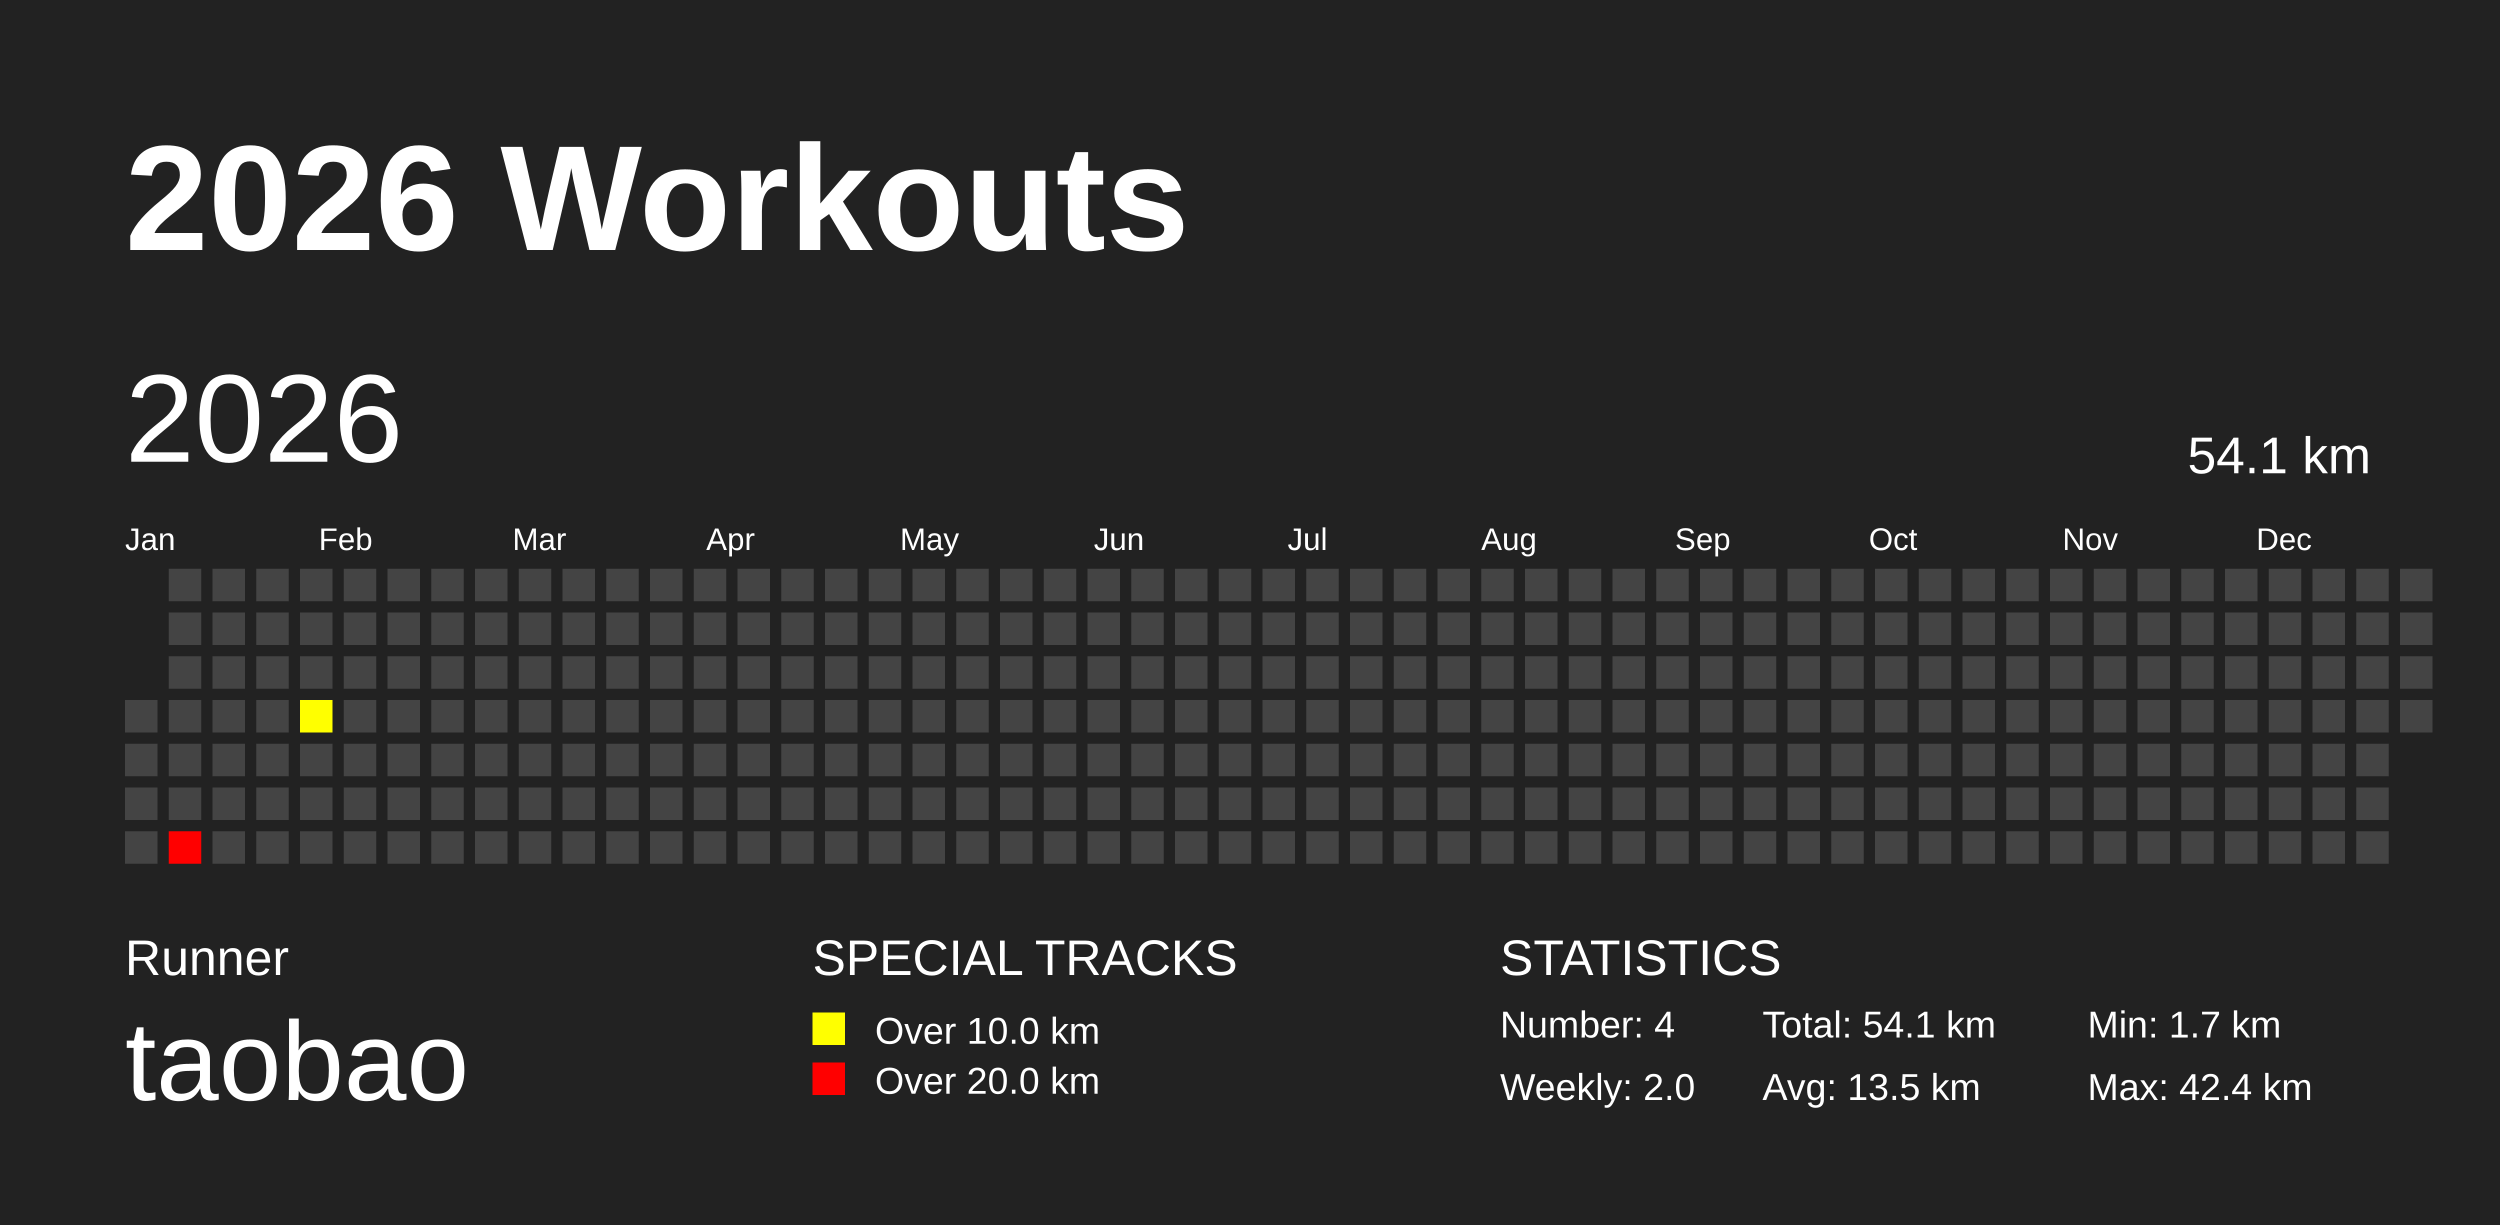
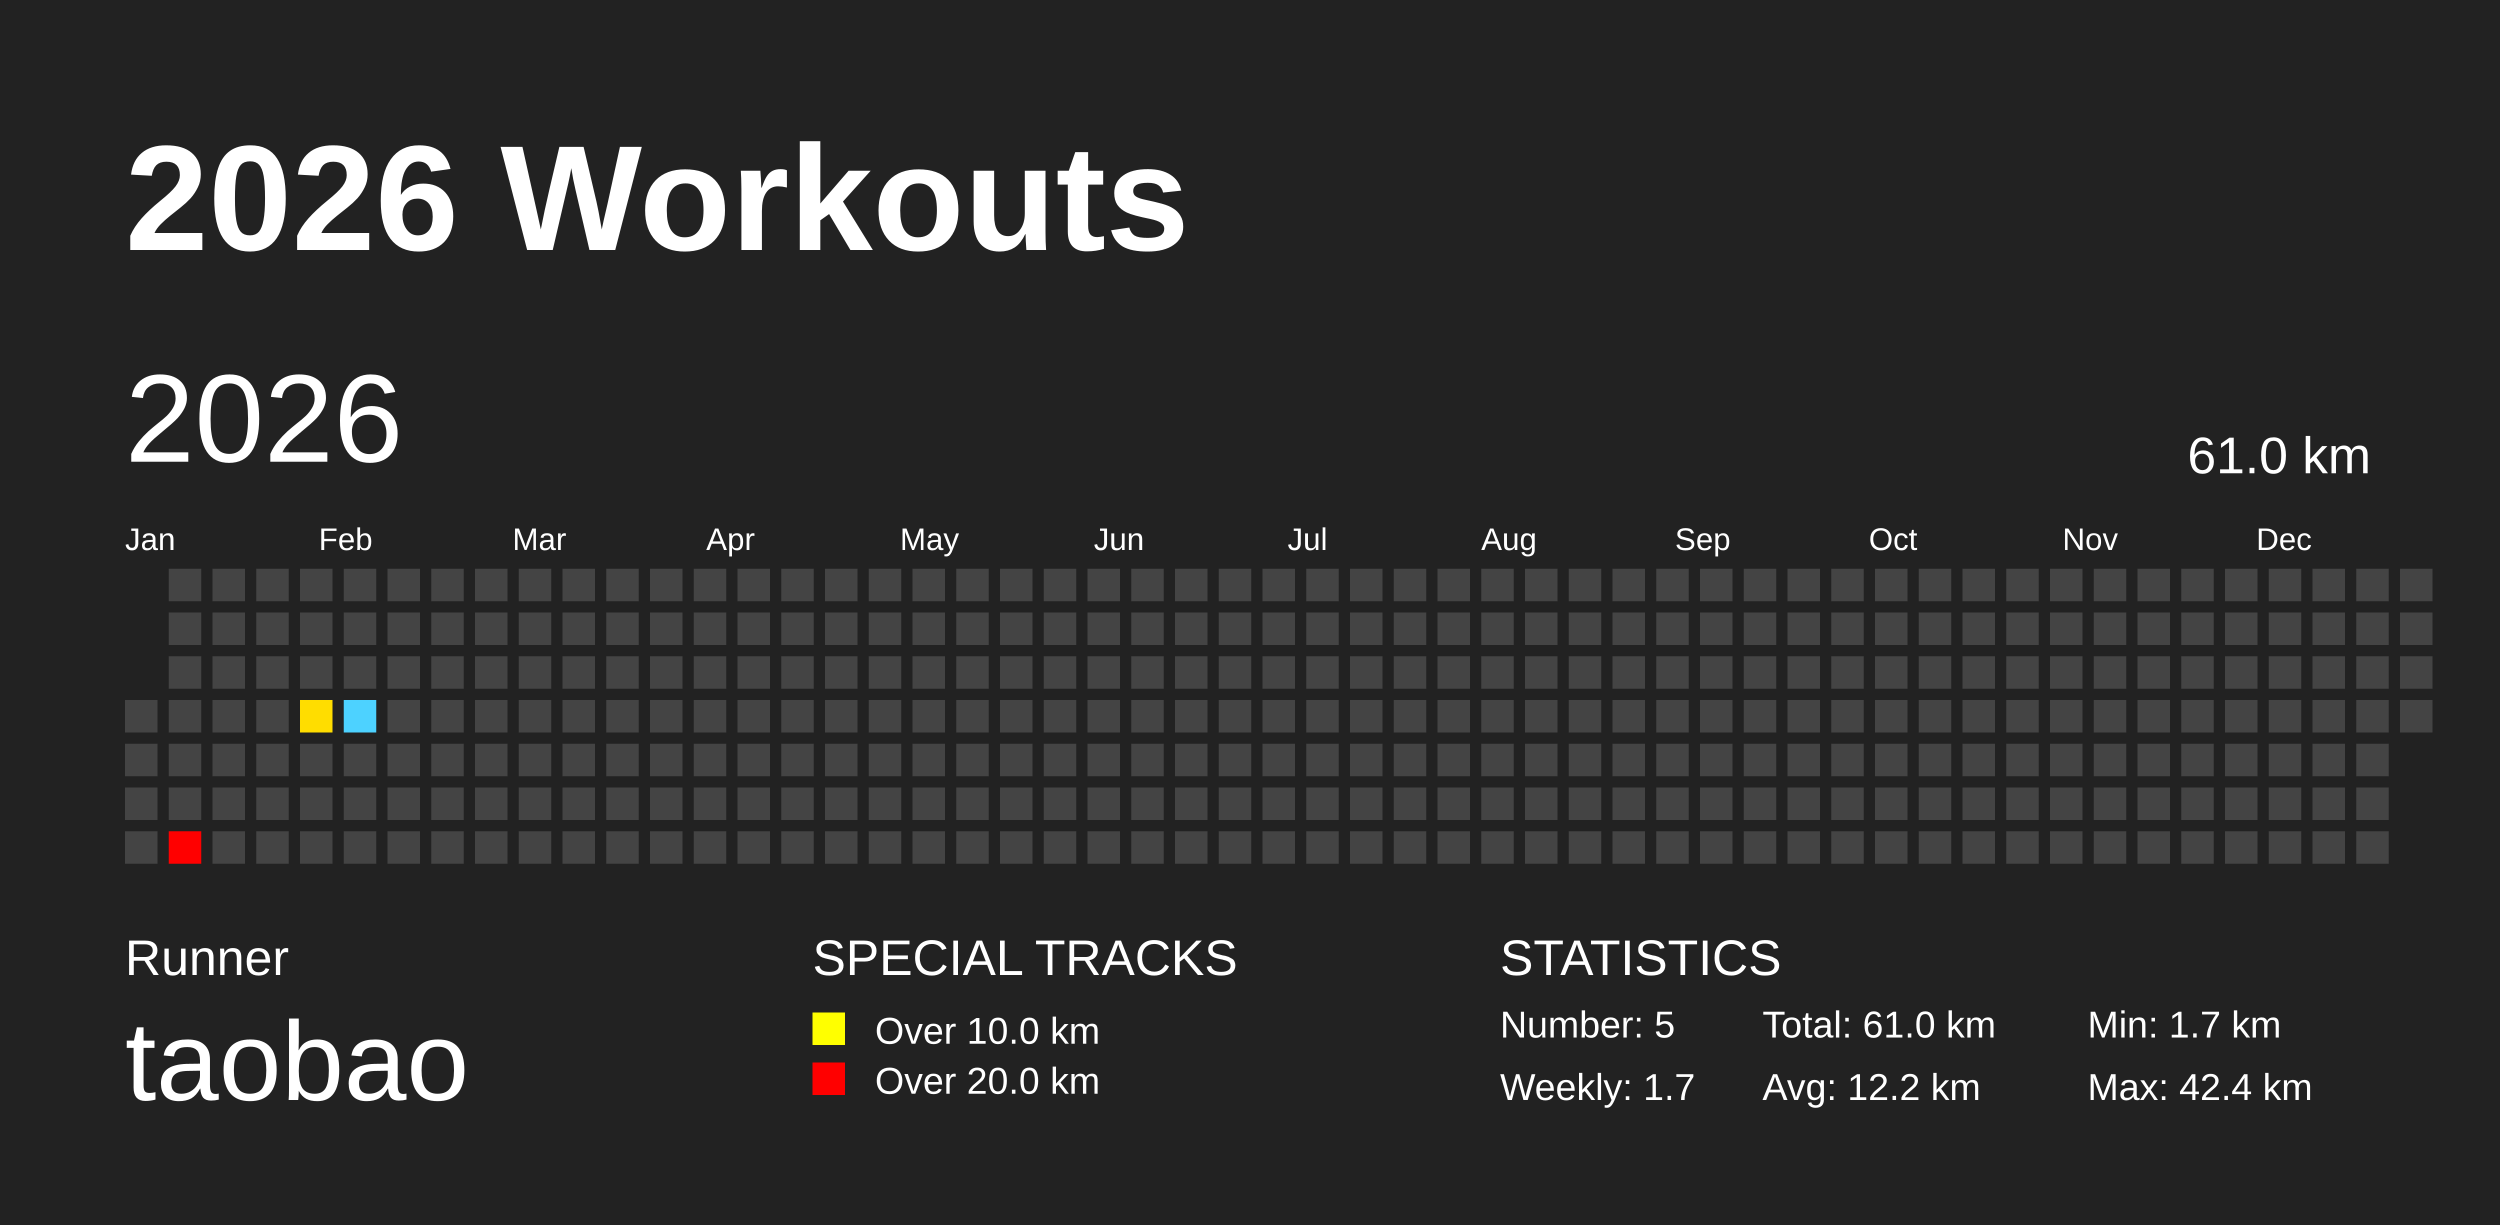
<svg xmlns="http://www.w3.org/2000/svg" baseProfile="full" height="98mm" version="1.1" viewBox="0,0,200,98" width="200mm">
  <defs />
  <rect fill="#222222" height="98" width="200" x="0" y="0" />
  <text fill="#FFFFFF" style="font-size:12px; font-family:Arial; font-weight:bold;" x="10" y="20">2026 Workouts</text>
  <text fill="#FFFFFF" style="font-size:4px; font-family:Arial" x="10" y="78">Runner</text>
  <text fill="#FFFFFF" style="font-size:9px; font-family:Arial" x="10" y="88">taobao</text>
  <text fill="#FFFFFF" style="font-size:4px; font-family:Arial" x="65" y="78">SPECIAL TRACKS</text>
  <rect fill="yellow" height="2.6" width="2.6" x="65" y="81" />
  <text fill="#FFFFFF" style="font-size:3px; font-family:Arial" x="70" y="83.5">Over 10.0 km</text>
  <rect fill="red" height="2.6" width="2.6" x="65" y="85" />
  <text fill="#FFFFFF" style="font-size:3px; font-family:Arial" x="70" y="87.5">Over 20.0 km</text>
  <text fill="#FFFFFF" style="font-size:4px; font-family:Arial" x="120" y="78">STATISTICS</text>
-   <text fill="#FFFFFF" style="font-size:3px; font-family:Arial" x="120" y="83">Number: 4</text>
-   <text fill="#FFFFFF" style="font-size:3px; font-family:Arial" x="120" y="88">Weekly: 2.0</text>
-   <text fill="#FFFFFF" style="font-size:3px; font-family:Arial" x="141" y="83">Total: 54.1 km</text>
-   <text fill="#FFFFFF" style="font-size:3px; font-family:Arial" x="141" y="88">Avg: 13.5 km</text>
+   <text fill="#FFFFFF" style="font-size:3px; font-family:Arial" x="120" y="83">Number: 5</text>
+   <text fill="#FFFFFF" style="font-size:3px; font-family:Arial" x="120" y="88">Weekly: 1.7</text>
+   <text fill="#FFFFFF" style="font-size:3px; font-family:Arial" x="141" y="83">Total: 61.0 km</text>
+   <text fill="#FFFFFF" style="font-size:3px; font-family:Arial" x="141" y="88">Avg: 12.2 km</text>
  <text fill="#FFFFFF" style="font-size:3px; font-family:Arial" x="167" y="83">Min: 1.7 km</text>
  <text fill="#FFFFFF" style="font-size:3px; font-family:Arial" x="167" y="88">Max: 42.4 km</text>
  <text dominant-baseline="hanging" fill="#FFFFFF" style="font-size:10.0px; font-family:Arial;" x="10" y="30">2026</text>
-   <text dominant-baseline="hanging" fill="#FFFFFF" style="font-size:4.125px; font-family:Arial;" x="175" y="35">54.1 km</text>
+   <text dominant-baseline="hanging" fill="#FFFFFF" style="font-size:4.125px; font-family:Arial;" x="175" y="35">61.0 km</text>
  <text fill="#FFFFFF" style="font-size:2.5px; font-family:Arial" x="10.0" y="44">Jan</text>
  <text fill="#FFFFFF" style="font-size:2.5px; font-family:Arial" x="25.5" y="44">Feb</text>
  <text fill="#FFFFFF" style="font-size:2.5px; font-family:Arial" x="41.0" y="44">Mar</text>
  <text fill="#FFFFFF" style="font-size:2.5px; font-family:Arial" x="56.5" y="44">Apr</text>
  <text fill="#FFFFFF" style="font-size:2.5px; font-family:Arial" x="72.0" y="44">May</text>
  <text fill="#FFFFFF" style="font-size:2.5px; font-family:Arial" x="87.5" y="44">Jun</text>
  <text fill="#FFFFFF" style="font-size:2.5px; font-family:Arial" x="103.0" y="44">Jul</text>
  <text fill="#FFFFFF" style="font-size:2.5px; font-family:Arial" x="118.5" y="44">Aug</text>
  <text fill="#FFFFFF" style="font-size:2.5px; font-family:Arial" x="134.0" y="44">Sep</text>
  <text fill="#FFFFFF" style="font-size:2.5px; font-family:Arial" x="149.5" y="44">Oct</text>
  <text fill="#FFFFFF" style="font-size:2.5px; font-family:Arial" x="165.0" y="44">Nov</text>
  <text fill="#FFFFFF" style="font-size:2.5px; font-family:Arial" x="180.5" y="44">Dec</text>
  <rect fill="#444444" height="2.6" width="2.6" x="10.0" y="56.0" />
  <rect fill="#444444" height="2.6" width="2.6" x="10.0" y="59.5" />
  <rect fill="#444444" height="2.6" width="2.6" x="10.0" y="63.0" />
  <rect fill="#444444" height="2.6" width="2.6" x="10.0" y="66.5" />
  <rect fill="#444444" height="2.6" width="2.6" x="13.5" y="45.5" />
  <rect fill="#444444" height="2.6" width="2.6" x="13.5" y="49.0" />
  <rect fill="#444444" height="2.6" width="2.6" x="13.5" y="52.5" />
  <rect fill="#444444" height="2.6" width="2.6" x="13.5" y="56.0" />
  <rect fill="#444444" height="2.6" width="2.6" x="13.5" y="59.5" />
  <rect fill="#444444" height="2.6" width="2.6" x="13.5" y="63.0" />
  <rect fill="red" height="2.6" width="2.6" x="13.5" y="66.5" />
  <rect fill="#444444" height="2.6" width="2.6" x="17.0" y="45.5" />
  <rect fill="#444444" height="2.6" width="2.6" x="17.0" y="49.0" />
  <rect fill="#444444" height="2.6" width="2.6" x="17.0" y="52.5" />
  <rect fill="#444444" height="2.6" width="2.6" x="17.0" y="56.0" />
  <rect fill="#444444" height="2.6" width="2.6" x="17.0" y="59.5" />
  <rect fill="#444444" height="2.6" width="2.6" x="17.0" y="63.0" />
  <rect fill="#444444" height="2.6" width="2.6" x="17.0" y="66.5" />
  <rect fill="#444444" height="2.6" width="2.6" x="20.5" y="45.5" />
  <rect fill="#444444" height="2.6" width="2.6" x="20.5" y="49.0" />
  <rect fill="#444444" height="2.6" width="2.6" x="20.5" y="52.5" />
  <rect fill="#444444" height="2.6" width="2.6" x="20.5" y="56.0" />
  <rect fill="#444444" height="2.6" width="2.6" x="20.5" y="59.5" />
  <rect fill="#444444" height="2.6" width="2.6" x="20.5" y="63.0" />
  <rect fill="#444444" height="2.6" width="2.6" x="20.5" y="66.5" />
  <rect fill="#444444" height="2.6" width="2.6" x="24.0" y="45.5" />
  <rect fill="#444444" height="2.6" width="2.6" x="24.0" y="49.0" />
  <rect fill="#444444" height="2.6" width="2.6" x="24.0" y="52.5" />
-   <rect fill="#ffff00" height="2.6" width="2.6" x="24.0" y="56.0" />
+   <rect fill="#ffdd00" height="2.6" width="2.6" x="24.0" y="56.0" />
  <rect fill="#444444" height="2.6" width="2.6" x="24.0" y="59.5" />
  <rect fill="#444444" height="2.6" width="2.6" x="24.0" y="63.0" />
  <rect fill="#444444" height="2.6" width="2.6" x="24.0" y="66.5" />
  <rect fill="#444444" height="2.6" width="2.6" x="27.5" y="45.5" />
  <rect fill="#444444" height="2.6" width="2.6" x="27.5" y="49.0" />
  <rect fill="#444444" height="2.6" width="2.6" x="27.5" y="52.5" />
-   <rect fill="#444444" height="2.6" width="2.6" x="27.5" y="56.0" />
+   <rect fill="#4dd2ff" height="2.6" width="2.6" x="27.5" y="56.0" />
  <rect fill="#444444" height="2.6" width="2.6" x="27.5" y="59.5" />
  <rect fill="#444444" height="2.6" width="2.6" x="27.5" y="63.0" />
  <rect fill="#444444" height="2.6" width="2.6" x="27.5" y="66.5" />
  <rect fill="#444444" height="2.6" width="2.6" x="31.0" y="45.5" />
  <rect fill="#444444" height="2.6" width="2.6" x="31.0" y="49.0" />
  <rect fill="#444444" height="2.6" width="2.6" x="31.0" y="52.5" />
  <rect fill="#444444" height="2.6" width="2.6" x="31.0" y="56.0" />
  <rect fill="#444444" height="2.6" width="2.6" x="31.0" y="59.5" />
  <rect fill="#444444" height="2.6" width="2.6" x="31.0" y="63.0" />
  <rect fill="#444444" height="2.6" width="2.6" x="31.0" y="66.5" />
  <rect fill="#444444" height="2.6" width="2.6" x="34.5" y="45.5" />
  <rect fill="#444444" height="2.6" width="2.6" x="34.5" y="49.0" />
  <rect fill="#444444" height="2.6" width="2.6" x="34.5" y="52.5" />
  <rect fill="#444444" height="2.6" width="2.6" x="34.5" y="56.0" />
  <rect fill="#444444" height="2.6" width="2.6" x="34.5" y="59.5" />
  <rect fill="#444444" height="2.6" width="2.6" x="34.5" y="63.0" />
  <rect fill="#444444" height="2.6" width="2.6" x="34.5" y="66.5" />
  <rect fill="#444444" height="2.6" width="2.6" x="38.0" y="45.5" />
  <rect fill="#444444" height="2.6" width="2.6" x="38.0" y="49.0" />
  <rect fill="#444444" height="2.6" width="2.6" x="38.0" y="52.5" />
  <rect fill="#444444" height="2.6" width="2.6" x="38.0" y="56.0" />
  <rect fill="#444444" height="2.6" width="2.6" x="38.0" y="59.5" />
  <rect fill="#444444" height="2.6" width="2.6" x="38.0" y="63.0" />
  <rect fill="#444444" height="2.6" width="2.6" x="38.0" y="66.5" />
  <rect fill="#444444" height="2.6" width="2.6" x="41.5" y="45.5" />
  <rect fill="#444444" height="2.6" width="2.6" x="41.5" y="49.0" />
  <rect fill="#444444" height="2.6" width="2.6" x="41.5" y="52.5" />
  <rect fill="#444444" height="2.6" width="2.6" x="41.5" y="56.0" />
  <rect fill="#444444" height="2.6" width="2.6" x="41.5" y="59.5" />
  <rect fill="#444444" height="2.6" width="2.6" x="41.5" y="63.0" />
  <rect fill="#444444" height="2.6" width="2.6" x="41.5" y="66.5" />
  <rect fill="#444444" height="2.6" width="2.6" x="45.0" y="45.5" />
  <rect fill="#444444" height="2.6" width="2.6" x="45.0" y="49.0" />
  <rect fill="#444444" height="2.6" width="2.6" x="45.0" y="52.5" />
  <rect fill="#444444" height="2.6" width="2.6" x="45.0" y="56.0" />
  <rect fill="#444444" height="2.6" width="2.6" x="45.0" y="59.5" />
  <rect fill="#444444" height="2.6" width="2.6" x="45.0" y="63.0" />
  <rect fill="#444444" height="2.6" width="2.6" x="45.0" y="66.5" />
  <rect fill="#444444" height="2.6" width="2.6" x="48.5" y="45.5" />
  <rect fill="#444444" height="2.6" width="2.6" x="48.5" y="49.0" />
  <rect fill="#444444" height="2.6" width="2.6" x="48.5" y="52.5" />
  <rect fill="#444444" height="2.6" width="2.6" x="48.5" y="56.0" />
  <rect fill="#444444" height="2.6" width="2.6" x="48.5" y="59.5" />
  <rect fill="#444444" height="2.6" width="2.6" x="48.5" y="63.0" />
  <rect fill="#444444" height="2.6" width="2.6" x="48.5" y="66.5" />
  <rect fill="#444444" height="2.6" width="2.6" x="52.0" y="45.5" />
  <rect fill="#444444" height="2.6" width="2.6" x="52.0" y="49.0" />
  <rect fill="#444444" height="2.6" width="2.6" x="52.0" y="52.5" />
  <rect fill="#444444" height="2.6" width="2.6" x="52.0" y="56.0" />
  <rect fill="#444444" height="2.6" width="2.6" x="52.0" y="59.5" />
  <rect fill="#444444" height="2.6" width="2.6" x="52.0" y="63.0" />
  <rect fill="#444444" height="2.6" width="2.6" x="52.0" y="66.5" />
  <rect fill="#444444" height="2.6" width="2.6" x="55.5" y="45.5" />
  <rect fill="#444444" height="2.6" width="2.6" x="55.5" y="49.0" />
  <rect fill="#444444" height="2.6" width="2.6" x="55.5" y="52.5" />
  <rect fill="#444444" height="2.6" width="2.6" x="55.5" y="56.0" />
  <rect fill="#444444" height="2.6" width="2.6" x="55.5" y="59.5" />
  <rect fill="#444444" height="2.6" width="2.6" x="55.5" y="63.0" />
  <rect fill="#444444" height="2.6" width="2.6" x="55.5" y="66.5" />
  <rect fill="#444444" height="2.6" width="2.6" x="59.0" y="45.5" />
  <rect fill="#444444" height="2.6" width="2.6" x="59.0" y="49.0" />
  <rect fill="#444444" height="2.6" width="2.6" x="59.0" y="52.5" />
  <rect fill="#444444" height="2.6" width="2.6" x="59.0" y="56.0" />
  <rect fill="#444444" height="2.6" width="2.6" x="59.0" y="59.5" />
  <rect fill="#444444" height="2.6" width="2.6" x="59.0" y="63.0" />
  <rect fill="#444444" height="2.6" width="2.6" x="59.0" y="66.5" />
  <rect fill="#444444" height="2.6" width="2.6" x="62.5" y="45.5" />
  <rect fill="#444444" height="2.6" width="2.6" x="62.5" y="49.0" />
  <rect fill="#444444" height="2.6" width="2.6" x="62.5" y="52.5" />
  <rect fill="#444444" height="2.6" width="2.6" x="62.5" y="56.0" />
  <rect fill="#444444" height="2.6" width="2.6" x="62.5" y="59.5" />
  <rect fill="#444444" height="2.6" width="2.6" x="62.5" y="63.0" />
  <rect fill="#444444" height="2.6" width="2.6" x="62.5" y="66.5" />
  <rect fill="#444444" height="2.6" width="2.6" x="66.0" y="45.5" />
  <rect fill="#444444" height="2.6" width="2.6" x="66.0" y="49.0" />
  <rect fill="#444444" height="2.6" width="2.6" x="66.0" y="52.5" />
  <rect fill="#444444" height="2.6" width="2.6" x="66.0" y="56.0" />
  <rect fill="#444444" height="2.6" width="2.6" x="66.0" y="59.5" />
  <rect fill="#444444" height="2.6" width="2.6" x="66.0" y="63.0" />
  <rect fill="#444444" height="2.6" width="2.6" x="66.0" y="66.5" />
  <rect fill="#444444" height="2.6" width="2.6" x="69.5" y="45.5" />
  <rect fill="#444444" height="2.6" width="2.6" x="69.5" y="49.0" />
  <rect fill="#444444" height="2.6" width="2.6" x="69.5" y="52.5" />
  <rect fill="#444444" height="2.6" width="2.6" x="69.5" y="56.0" />
  <rect fill="#444444" height="2.6" width="2.6" x="69.5" y="59.5" />
  <rect fill="#444444" height="2.6" width="2.6" x="69.5" y="63.0" />
  <rect fill="#444444" height="2.6" width="2.6" x="69.5" y="66.5" />
  <rect fill="#444444" height="2.6" width="2.6" x="73.0" y="45.5" />
  <rect fill="#444444" height="2.6" width="2.6" x="73.0" y="49.0" />
  <rect fill="#444444" height="2.6" width="2.6" x="73.0" y="52.5" />
  <rect fill="#444444" height="2.6" width="2.6" x="73.0" y="56.0" />
  <rect fill="#444444" height="2.6" width="2.6" x="73.0" y="59.5" />
  <rect fill="#444444" height="2.6" width="2.6" x="73.0" y="63.0" />
  <rect fill="#444444" height="2.6" width="2.6" x="73.0" y="66.5" />
  <rect fill="#444444" height="2.6" width="2.6" x="76.5" y="45.5" />
  <rect fill="#444444" height="2.6" width="2.6" x="76.5" y="49.0" />
  <rect fill="#444444" height="2.6" width="2.6" x="76.5" y="52.5" />
  <rect fill="#444444" height="2.6" width="2.6" x="76.5" y="56.0" />
  <rect fill="#444444" height="2.6" width="2.6" x="76.5" y="59.5" />
  <rect fill="#444444" height="2.6" width="2.6" x="76.5" y="63.0" />
  <rect fill="#444444" height="2.6" width="2.6" x="76.5" y="66.5" />
  <rect fill="#444444" height="2.6" width="2.6" x="80.0" y="45.5" />
  <rect fill="#444444" height="2.6" width="2.6" x="80.0" y="49.0" />
  <rect fill="#444444" height="2.6" width="2.6" x="80.0" y="52.5" />
  <rect fill="#444444" height="2.6" width="2.6" x="80.0" y="56.0" />
  <rect fill="#444444" height="2.6" width="2.6" x="80.0" y="59.5" />
  <rect fill="#444444" height="2.6" width="2.6" x="80.0" y="63.0" />
  <rect fill="#444444" height="2.6" width="2.6" x="80.0" y="66.5" />
  <rect fill="#444444" height="2.6" width="2.6" x="83.5" y="45.5" />
  <rect fill="#444444" height="2.6" width="2.6" x="83.5" y="49.0" />
  <rect fill="#444444" height="2.6" width="2.6" x="83.5" y="52.5" />
  <rect fill="#444444" height="2.6" width="2.6" x="83.5" y="56.0" />
  <rect fill="#444444" height="2.6" width="2.6" x="83.5" y="59.5" />
  <rect fill="#444444" height="2.6" width="2.6" x="83.5" y="63.0" />
  <rect fill="#444444" height="2.6" width="2.6" x="83.5" y="66.5" />
  <rect fill="#444444" height="2.6" width="2.6" x="87.0" y="45.5" />
  <rect fill="#444444" height="2.6" width="2.6" x="87.0" y="49.0" />
  <rect fill="#444444" height="2.6" width="2.6" x="87.0" y="52.5" />
  <rect fill="#444444" height="2.6" width="2.6" x="87.0" y="56.0" />
  <rect fill="#444444" height="2.6" width="2.6" x="87.0" y="59.5" />
  <rect fill="#444444" height="2.6" width="2.6" x="87.0" y="63.0" />
  <rect fill="#444444" height="2.6" width="2.6" x="87.0" y="66.5" />
  <rect fill="#444444" height="2.6" width="2.6" x="90.5" y="45.5" />
  <rect fill="#444444" height="2.6" width="2.6" x="90.5" y="49.0" />
  <rect fill="#444444" height="2.6" width="2.6" x="90.5" y="52.5" />
  <rect fill="#444444" height="2.6" width="2.6" x="90.5" y="56.0" />
  <rect fill="#444444" height="2.6" width="2.6" x="90.5" y="59.5" />
  <rect fill="#444444" height="2.6" width="2.6" x="90.5" y="63.0" />
  <rect fill="#444444" height="2.6" width="2.6" x="90.5" y="66.5" />
  <rect fill="#444444" height="2.6" width="2.6" x="94.0" y="45.5" />
  <rect fill="#444444" height="2.6" width="2.6" x="94.0" y="49.0" />
  <rect fill="#444444" height="2.6" width="2.6" x="94.0" y="52.5" />
  <rect fill="#444444" height="2.6" width="2.6" x="94.0" y="56.0" />
  <rect fill="#444444" height="2.6" width="2.6" x="94.0" y="59.5" />
  <rect fill="#444444" height="2.6" width="2.6" x="94.0" y="63.0" />
  <rect fill="#444444" height="2.6" width="2.6" x="94.0" y="66.5" />
  <rect fill="#444444" height="2.6" width="2.6" x="97.5" y="45.5" />
  <rect fill="#444444" height="2.6" width="2.6" x="97.5" y="49.0" />
  <rect fill="#444444" height="2.6" width="2.6" x="97.5" y="52.5" />
  <rect fill="#444444" height="2.6" width="2.6" x="97.5" y="56.0" />
  <rect fill="#444444" height="2.6" width="2.6" x="97.5" y="59.5" />
  <rect fill="#444444" height="2.6" width="2.6" x="97.5" y="63.0" />
  <rect fill="#444444" height="2.6" width="2.6" x="97.5" y="66.5" />
  <rect fill="#444444" height="2.6" width="2.6" x="101.0" y="45.5" />
  <rect fill="#444444" height="2.6" width="2.6" x="101.0" y="49.0" />
  <rect fill="#444444" height="2.6" width="2.6" x="101.0" y="52.5" />
  <rect fill="#444444" height="2.6" width="2.6" x="101.0" y="56.0" />
  <rect fill="#444444" height="2.6" width="2.6" x="101.0" y="59.5" />
  <rect fill="#444444" height="2.6" width="2.6" x="101.0" y="63.0" />
  <rect fill="#444444" height="2.6" width="2.6" x="101.0" y="66.5" />
  <rect fill="#444444" height="2.6" width="2.6" x="104.5" y="45.5" />
  <rect fill="#444444" height="2.6" width="2.6" x="104.5" y="49.0" />
  <rect fill="#444444" height="2.6" width="2.6" x="104.5" y="52.5" />
  <rect fill="#444444" height="2.6" width="2.6" x="104.5" y="56.0" />
  <rect fill="#444444" height="2.6" width="2.6" x="104.5" y="59.5" />
  <rect fill="#444444" height="2.6" width="2.6" x="104.5" y="63.0" />
  <rect fill="#444444" height="2.6" width="2.6" x="104.5" y="66.5" />
  <rect fill="#444444" height="2.6" width="2.6" x="108.0" y="45.5" />
  <rect fill="#444444" height="2.6" width="2.6" x="108.0" y="49.0" />
  <rect fill="#444444" height="2.6" width="2.6" x="108.0" y="52.5" />
  <rect fill="#444444" height="2.6" width="2.6" x="108.0" y="56.0" />
  <rect fill="#444444" height="2.6" width="2.6" x="108.0" y="59.5" />
  <rect fill="#444444" height="2.6" width="2.6" x="108.0" y="63.0" />
  <rect fill="#444444" height="2.6" width="2.6" x="108.0" y="66.5" />
  <rect fill="#444444" height="2.6" width="2.6" x="111.5" y="45.5" />
  <rect fill="#444444" height="2.6" width="2.6" x="111.5" y="49.0" />
  <rect fill="#444444" height="2.6" width="2.6" x="111.5" y="52.5" />
  <rect fill="#444444" height="2.6" width="2.6" x="111.5" y="56.0" />
  <rect fill="#444444" height="2.6" width="2.6" x="111.5" y="59.5" />
  <rect fill="#444444" height="2.6" width="2.6" x="111.5" y="63.0" />
  <rect fill="#444444" height="2.6" width="2.6" x="111.5" y="66.5" />
  <rect fill="#444444" height="2.6" width="2.6" x="115.0" y="45.5" />
  <rect fill="#444444" height="2.6" width="2.6" x="115.0" y="49.0" />
  <rect fill="#444444" height="2.6" width="2.6" x="115.0" y="52.5" />
  <rect fill="#444444" height="2.6" width="2.6" x="115.0" y="56.0" />
  <rect fill="#444444" height="2.6" width="2.6" x="115.0" y="59.5" />
  <rect fill="#444444" height="2.6" width="2.6" x="115.0" y="63.0" />
  <rect fill="#444444" height="2.6" width="2.6" x="115.0" y="66.5" />
  <rect fill="#444444" height="2.6" width="2.6" x="118.5" y="45.5" />
  <rect fill="#444444" height="2.6" width="2.6" x="118.5" y="49.0" />
  <rect fill="#444444" height="2.6" width="2.6" x="118.5" y="52.5" />
  <rect fill="#444444" height="2.6" width="2.6" x="118.5" y="56.0" />
  <rect fill="#444444" height="2.6" width="2.6" x="118.5" y="59.5" />
  <rect fill="#444444" height="2.6" width="2.6" x="118.5" y="63.0" />
  <rect fill="#444444" height="2.6" width="2.6" x="118.5" y="66.5" />
  <rect fill="#444444" height="2.6" width="2.6" x="122.0" y="45.5" />
  <rect fill="#444444" height="2.6" width="2.6" x="122.0" y="49.0" />
  <rect fill="#444444" height="2.6" width="2.6" x="122.0" y="52.5" />
  <rect fill="#444444" height="2.6" width="2.6" x="122.0" y="56.0" />
  <rect fill="#444444" height="2.6" width="2.6" x="122.0" y="59.5" />
  <rect fill="#444444" height="2.6" width="2.6" x="122.0" y="63.0" />
  <rect fill="#444444" height="2.6" width="2.6" x="122.0" y="66.5" />
  <rect fill="#444444" height="2.6" width="2.6" x="125.5" y="45.5" />
  <rect fill="#444444" height="2.6" width="2.6" x="125.5" y="49.0" />
  <rect fill="#444444" height="2.6" width="2.6" x="125.5" y="52.5" />
  <rect fill="#444444" height="2.6" width="2.6" x="125.5" y="56.0" />
  <rect fill="#444444" height="2.6" width="2.6" x="125.5" y="59.5" />
  <rect fill="#444444" height="2.6" width="2.6" x="125.5" y="63.0" />
  <rect fill="#444444" height="2.6" width="2.6" x="125.5" y="66.5" />
  <rect fill="#444444" height="2.6" width="2.6" x="129.0" y="45.5" />
  <rect fill="#444444" height="2.6" width="2.6" x="129.0" y="49.0" />
  <rect fill="#444444" height="2.6" width="2.6" x="129.0" y="52.5" />
  <rect fill="#444444" height="2.6" width="2.6" x="129.0" y="56.0" />
  <rect fill="#444444" height="2.6" width="2.6" x="129.0" y="59.5" />
  <rect fill="#444444" height="2.6" width="2.6" x="129.0" y="63.0" />
  <rect fill="#444444" height="2.6" width="2.6" x="129.0" y="66.5" />
  <rect fill="#444444" height="2.6" width="2.6" x="132.5" y="45.5" />
  <rect fill="#444444" height="2.6" width="2.6" x="132.5" y="49.0" />
  <rect fill="#444444" height="2.6" width="2.6" x="132.5" y="52.5" />
  <rect fill="#444444" height="2.6" width="2.6" x="132.5" y="56.0" />
  <rect fill="#444444" height="2.6" width="2.6" x="132.5" y="59.5" />
  <rect fill="#444444" height="2.6" width="2.6" x="132.5" y="63.0" />
  <rect fill="#444444" height="2.6" width="2.6" x="132.5" y="66.5" />
  <rect fill="#444444" height="2.6" width="2.6" x="136.0" y="45.5" />
  <rect fill="#444444" height="2.6" width="2.6" x="136.0" y="49.0" />
  <rect fill="#444444" height="2.6" width="2.6" x="136.0" y="52.5" />
  <rect fill="#444444" height="2.6" width="2.6" x="136.0" y="56.0" />
  <rect fill="#444444" height="2.6" width="2.6" x="136.0" y="59.5" />
  <rect fill="#444444" height="2.6" width="2.6" x="136.0" y="63.0" />
  <rect fill="#444444" height="2.6" width="2.6" x="136.0" y="66.5" />
  <rect fill="#444444" height="2.6" width="2.6" x="139.5" y="45.5" />
  <rect fill="#444444" height="2.6" width="2.6" x="139.5" y="49.0" />
  <rect fill="#444444" height="2.6" width="2.6" x="139.5" y="52.5" />
  <rect fill="#444444" height="2.6" width="2.6" x="139.5" y="56.0" />
  <rect fill="#444444" height="2.6" width="2.6" x="139.5" y="59.5" />
  <rect fill="#444444" height="2.6" width="2.6" x="139.5" y="63.0" />
  <rect fill="#444444" height="2.6" width="2.6" x="139.5" y="66.5" />
  <rect fill="#444444" height="2.6" width="2.6" x="143.0" y="45.5" />
  <rect fill="#444444" height="2.6" width="2.6" x="143.0" y="49.0" />
  <rect fill="#444444" height="2.6" width="2.6" x="143.0" y="52.5" />
  <rect fill="#444444" height="2.6" width="2.6" x="143.0" y="56.0" />
  <rect fill="#444444" height="2.6" width="2.6" x="143.0" y="59.5" />
  <rect fill="#444444" height="2.6" width="2.6" x="143.0" y="63.0" />
  <rect fill="#444444" height="2.6" width="2.6" x="143.0" y="66.5" />
  <rect fill="#444444" height="2.6" width="2.6" x="146.5" y="45.5" />
  <rect fill="#444444" height="2.6" width="2.6" x="146.5" y="49.0" />
  <rect fill="#444444" height="2.6" width="2.6" x="146.5" y="52.5" />
  <rect fill="#444444" height="2.6" width="2.6" x="146.5" y="56.0" />
  <rect fill="#444444" height="2.6" width="2.6" x="146.5" y="59.5" />
  <rect fill="#444444" height="2.6" width="2.6" x="146.5" y="63.0" />
  <rect fill="#444444" height="2.6" width="2.6" x="146.5" y="66.5" />
  <rect fill="#444444" height="2.6" width="2.6" x="150.0" y="45.5" />
  <rect fill="#444444" height="2.6" width="2.6" x="150.0" y="49.0" />
  <rect fill="#444444" height="2.6" width="2.6" x="150.0" y="52.5" />
  <rect fill="#444444" height="2.6" width="2.6" x="150.0" y="56.0" />
  <rect fill="#444444" height="2.6" width="2.6" x="150.0" y="59.5" />
  <rect fill="#444444" height="2.6" width="2.6" x="150.0" y="63.0" />
  <rect fill="#444444" height="2.6" width="2.6" x="150.0" y="66.5" />
  <rect fill="#444444" height="2.6" width="2.6" x="153.5" y="45.5" />
  <rect fill="#444444" height="2.6" width="2.6" x="153.5" y="49.0" />
  <rect fill="#444444" height="2.6" width="2.6" x="153.5" y="52.5" />
  <rect fill="#444444" height="2.6" width="2.6" x="153.5" y="56.0" />
  <rect fill="#444444" height="2.6" width="2.6" x="153.5" y="59.5" />
  <rect fill="#444444" height="2.6" width="2.6" x="153.5" y="63.0" />
  <rect fill="#444444" height="2.6" width="2.6" x="153.5" y="66.5" />
  <rect fill="#444444" height="2.6" width="2.6" x="157.0" y="45.5" />
  <rect fill="#444444" height="2.6" width="2.6" x="157.0" y="49.0" />
  <rect fill="#444444" height="2.6" width="2.6" x="157.0" y="52.5" />
  <rect fill="#444444" height="2.6" width="2.6" x="157.0" y="56.0" />
  <rect fill="#444444" height="2.6" width="2.6" x="157.0" y="59.5" />
  <rect fill="#444444" height="2.6" width="2.6" x="157.0" y="63.0" />
  <rect fill="#444444" height="2.6" width="2.6" x="157.0" y="66.5" />
  <rect fill="#444444" height="2.6" width="2.6" x="160.5" y="45.5" />
  <rect fill="#444444" height="2.6" width="2.6" x="160.5" y="49.0" />
  <rect fill="#444444" height="2.6" width="2.6" x="160.5" y="52.5" />
  <rect fill="#444444" height="2.6" width="2.6" x="160.5" y="56.0" />
  <rect fill="#444444" height="2.6" width="2.6" x="160.5" y="59.5" />
  <rect fill="#444444" height="2.6" width="2.6" x="160.5" y="63.0" />
  <rect fill="#444444" height="2.6" width="2.6" x="160.5" y="66.5" />
  <rect fill="#444444" height="2.6" width="2.6" x="164.0" y="45.5" />
  <rect fill="#444444" height="2.6" width="2.6" x="164.0" y="49.0" />
  <rect fill="#444444" height="2.6" width="2.6" x="164.0" y="52.5" />
  <rect fill="#444444" height="2.6" width="2.6" x="164.0" y="56.0" />
  <rect fill="#444444" height="2.6" width="2.6" x="164.0" y="59.5" />
  <rect fill="#444444" height="2.6" width="2.6" x="164.0" y="63.0" />
  <rect fill="#444444" height="2.6" width="2.6" x="164.0" y="66.5" />
  <rect fill="#444444" height="2.6" width="2.6" x="167.5" y="45.5" />
  <rect fill="#444444" height="2.6" width="2.6" x="167.5" y="49.0" />
  <rect fill="#444444" height="2.6" width="2.6" x="167.5" y="52.5" />
  <rect fill="#444444" height="2.6" width="2.6" x="167.5" y="56.0" />
  <rect fill="#444444" height="2.6" width="2.6" x="167.5" y="59.5" />
  <rect fill="#444444" height="2.6" width="2.6" x="167.5" y="63.0" />
  <rect fill="#444444" height="2.6" width="2.6" x="167.5" y="66.5" />
  <rect fill="#444444" height="2.6" width="2.6" x="171.0" y="45.5" />
  <rect fill="#444444" height="2.6" width="2.6" x="171.0" y="49.0" />
  <rect fill="#444444" height="2.6" width="2.6" x="171.0" y="52.5" />
  <rect fill="#444444" height="2.6" width="2.6" x="171.0" y="56.0" />
  <rect fill="#444444" height="2.6" width="2.6" x="171.0" y="59.5" />
  <rect fill="#444444" height="2.6" width="2.6" x="171.0" y="63.0" />
  <rect fill="#444444" height="2.6" width="2.6" x="171.0" y="66.5" />
  <rect fill="#444444" height="2.6" width="2.6" x="174.5" y="45.5" />
  <rect fill="#444444" height="2.6" width="2.6" x="174.5" y="49.0" />
  <rect fill="#444444" height="2.6" width="2.6" x="174.5" y="52.5" />
  <rect fill="#444444" height="2.6" width="2.6" x="174.5" y="56.0" />
  <rect fill="#444444" height="2.6" width="2.6" x="174.5" y="59.5" />
  <rect fill="#444444" height="2.6" width="2.6" x="174.5" y="63.0" />
  <rect fill="#444444" height="2.6" width="2.6" x="174.5" y="66.5" />
  <rect fill="#444444" height="2.6" width="2.6" x="178.0" y="45.5" />
  <rect fill="#444444" height="2.6" width="2.6" x="178.0" y="49.0" />
  <rect fill="#444444" height="2.6" width="2.6" x="178.0" y="52.5" />
  <rect fill="#444444" height="2.6" width="2.6" x="178.0" y="56.0" />
  <rect fill="#444444" height="2.6" width="2.6" x="178.0" y="59.5" />
  <rect fill="#444444" height="2.6" width="2.6" x="178.0" y="63.0" />
  <rect fill="#444444" height="2.6" width="2.6" x="178.0" y="66.5" />
  <rect fill="#444444" height="2.6" width="2.6" x="181.5" y="45.5" />
  <rect fill="#444444" height="2.6" width="2.6" x="181.5" y="49.0" />
  <rect fill="#444444" height="2.6" width="2.6" x="181.5" y="52.5" />
  <rect fill="#444444" height="2.6" width="2.6" x="181.5" y="56.0" />
  <rect fill="#444444" height="2.6" width="2.6" x="181.5" y="59.5" />
  <rect fill="#444444" height="2.6" width="2.6" x="181.5" y="63.0" />
  <rect fill="#444444" height="2.6" width="2.6" x="181.5" y="66.5" />
  <rect fill="#444444" height="2.6" width="2.6" x="185.0" y="45.5" />
  <rect fill="#444444" height="2.6" width="2.6" x="185.0" y="49.0" />
  <rect fill="#444444" height="2.6" width="2.6" x="185.0" y="52.5" />
  <rect fill="#444444" height="2.6" width="2.6" x="185.0" y="56.0" />
  <rect fill="#444444" height="2.6" width="2.6" x="185.0" y="59.5" />
  <rect fill="#444444" height="2.6" width="2.6" x="185.0" y="63.0" />
  <rect fill="#444444" height="2.6" width="2.6" x="185.0" y="66.5" />
  <rect fill="#444444" height="2.6" width="2.6" x="188.5" y="45.5" />
  <rect fill="#444444" height="2.6" width="2.6" x="188.5" y="49.0" />
  <rect fill="#444444" height="2.6" width="2.6" x="188.5" y="52.5" />
  <rect fill="#444444" height="2.6" width="2.6" x="188.5" y="56.0" />
  <rect fill="#444444" height="2.6" width="2.6" x="188.5" y="59.5" />
  <rect fill="#444444" height="2.6" width="2.6" x="188.5" y="63.0" />
  <rect fill="#444444" height="2.6" width="2.6" x="188.5" y="66.5" />
  <rect fill="#444444" height="2.6" width="2.6" x="192.0" y="45.5" />
  <rect fill="#444444" height="2.6" width="2.6" x="192.0" y="49.0" />
  <rect fill="#444444" height="2.6" width="2.6" x="192.0" y="52.5" />
  <rect fill="#444444" height="2.6" width="2.6" x="192.0" y="56.0" />
</svg>
